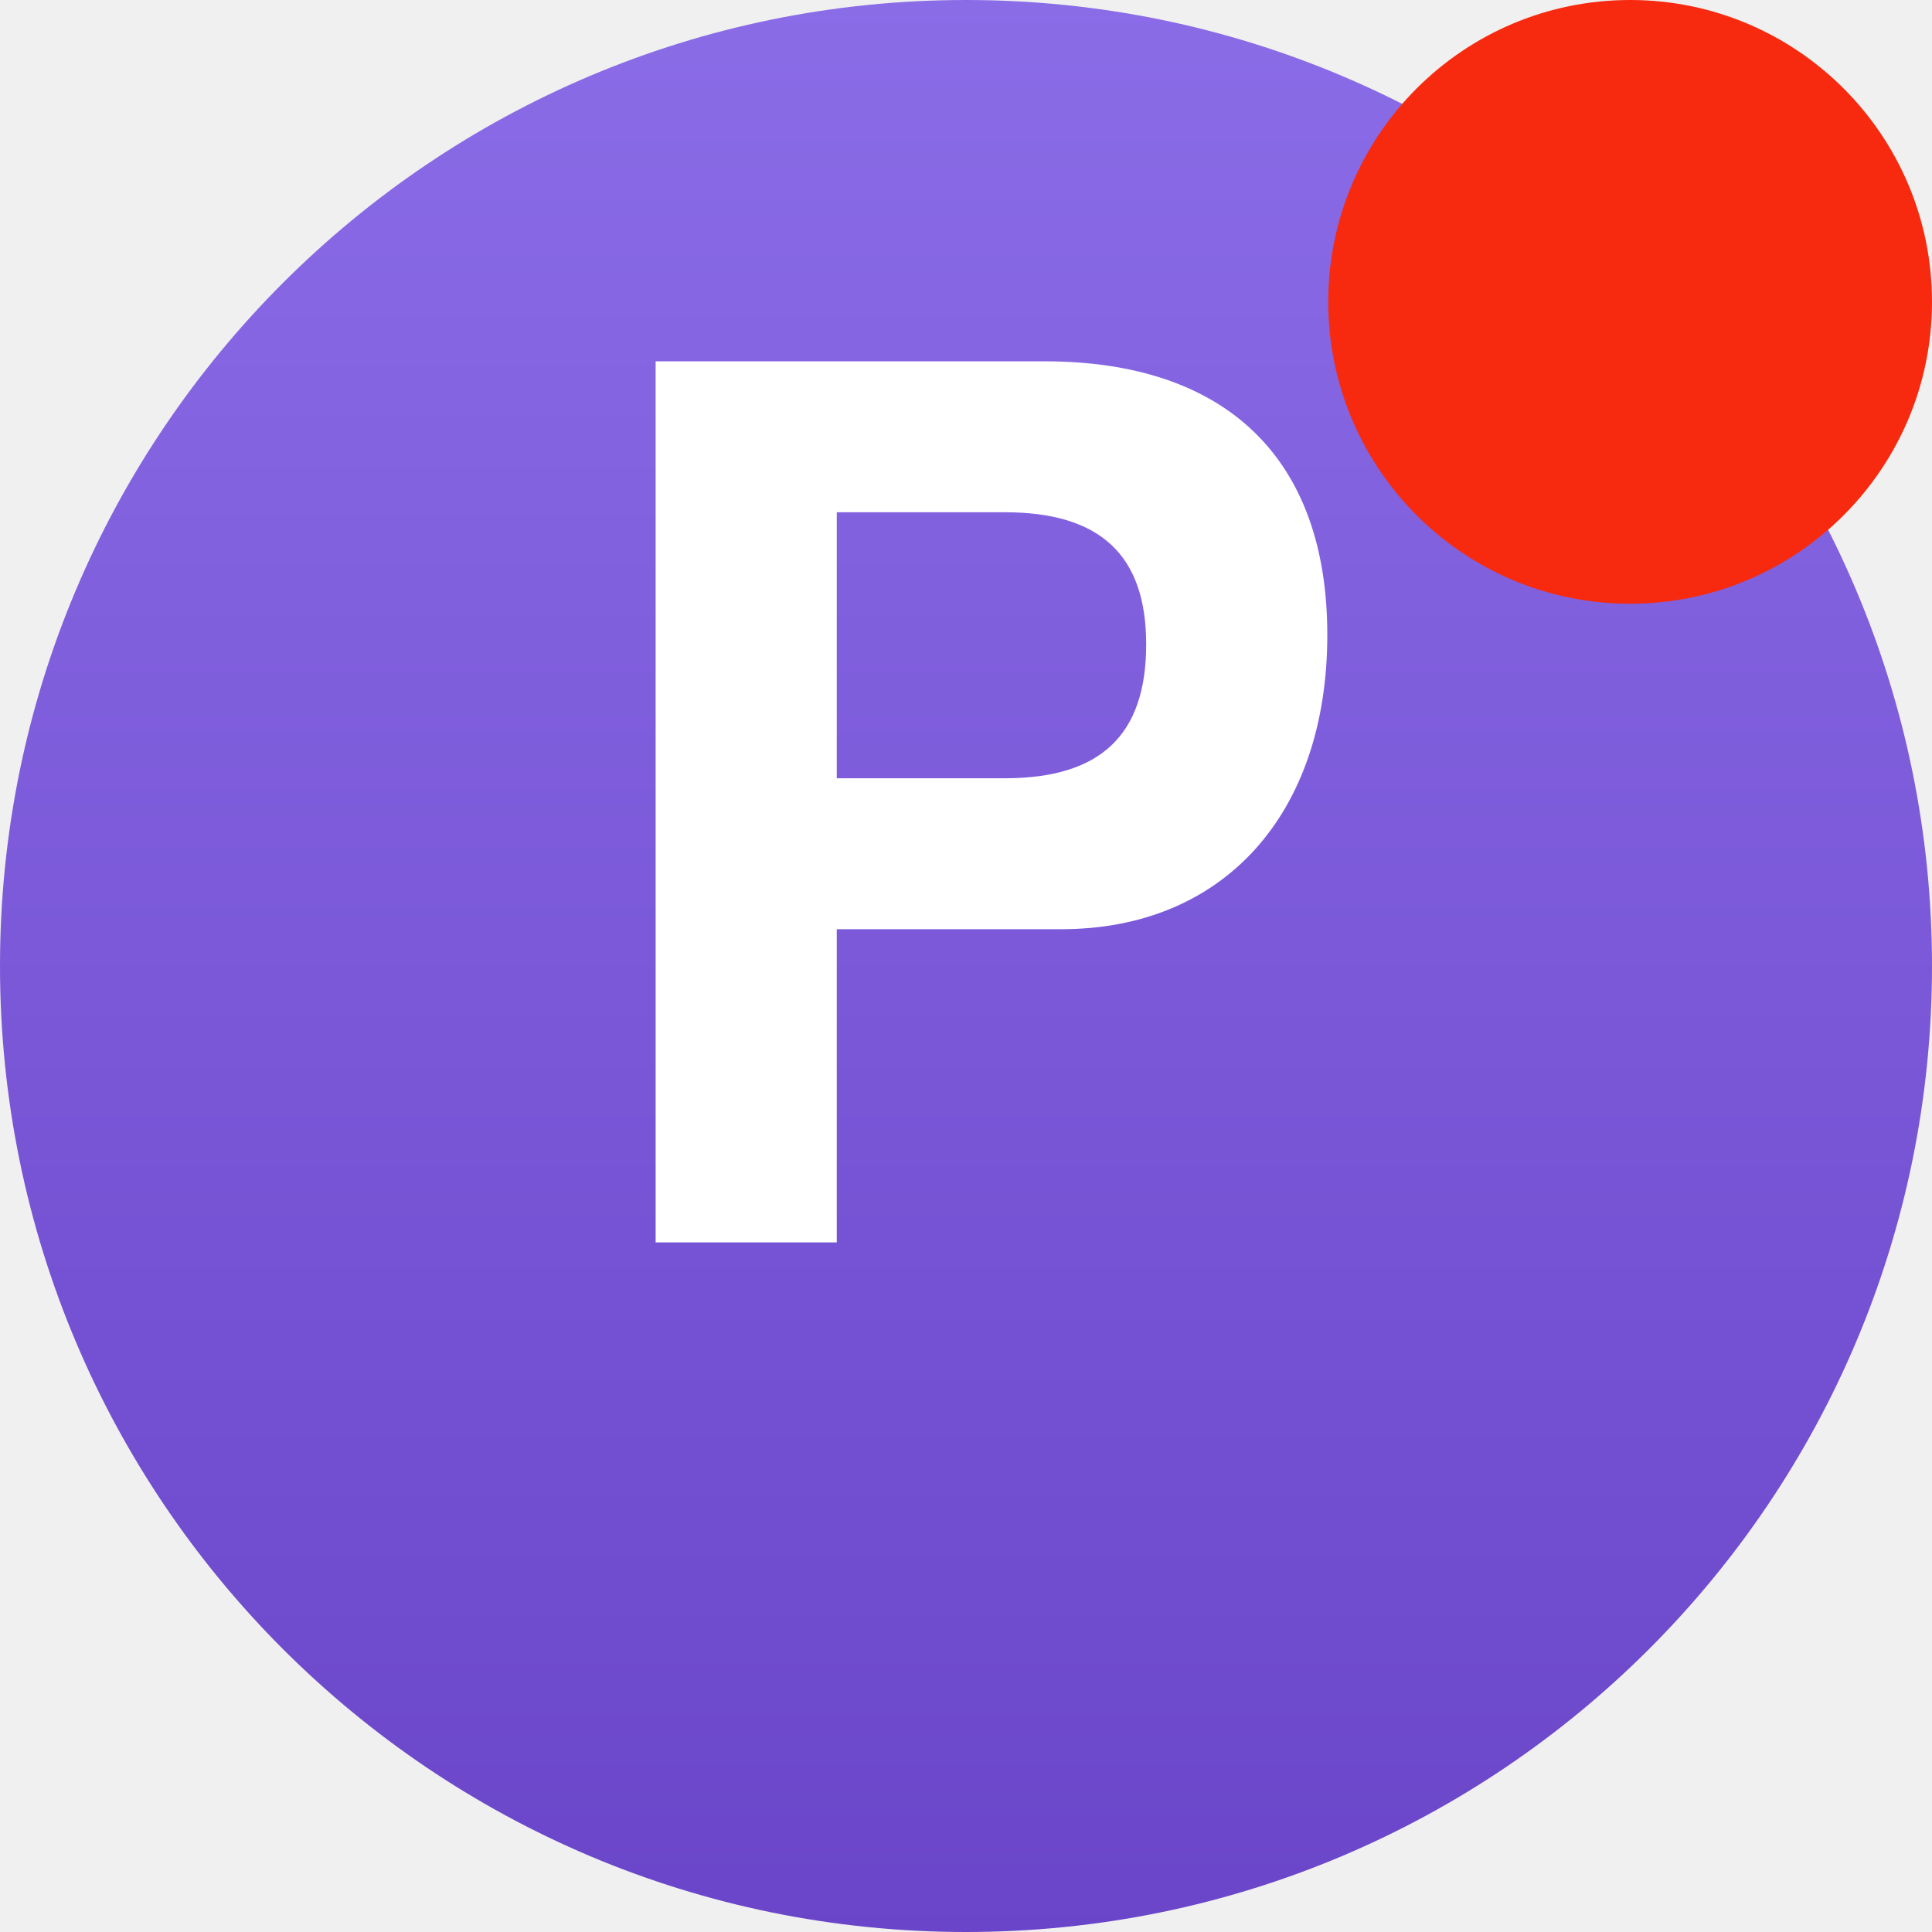
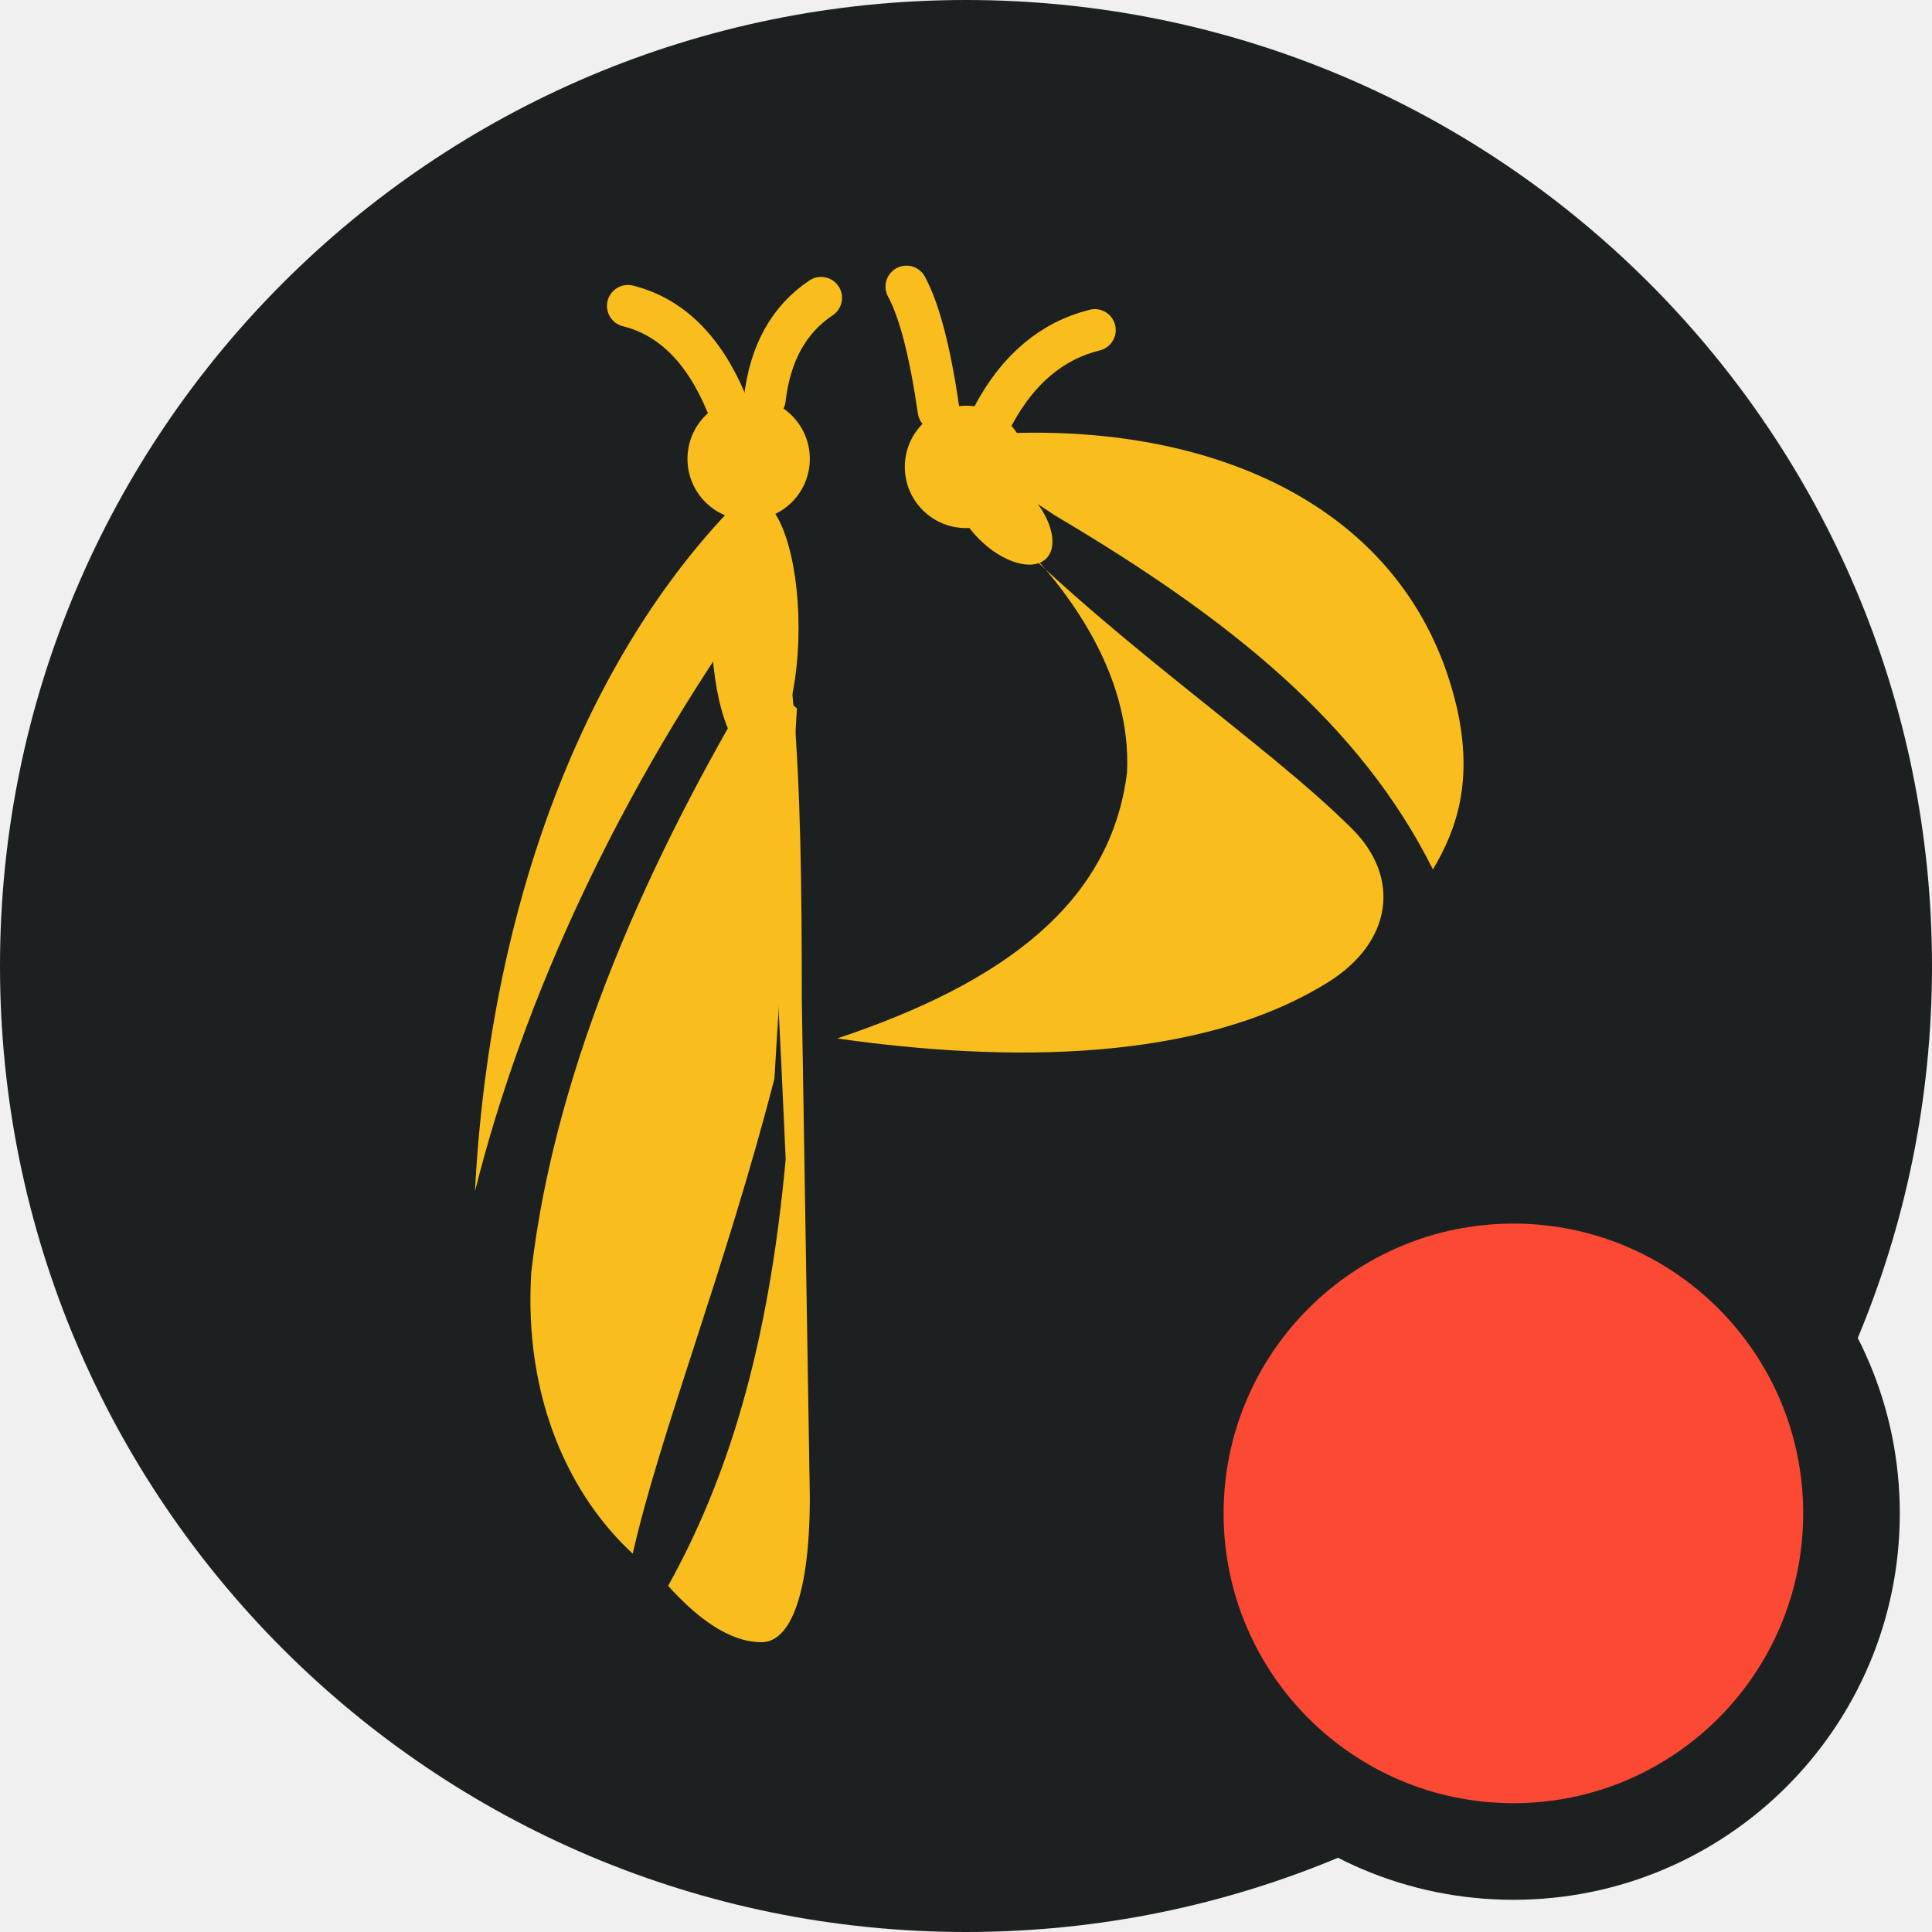
- <svg xmlns="http://www.w3.org/2000/svg" width="16" height="16" viewBox="0 0 16 16">
-   <defs>
-     <linearGradient id="a" x1="50%" x2="50%" y1="0%" y2="100%">
-       <stop offset="0%" stop-color="#8B6CE7" />
-       <stop offset="100%" stop-color="#6A45C9" />
-     </linearGradient>
-   </defs>
-   <g fill="none" fill-rule="evenodd">
-     <circle cx="8" cy="8" r="8" fill="url(#a)" fill-rule="nonzero" />
-     <text x="8" y="8" fill="#FFF" font-family="Helvetica, Arial, sans-serif" font-size="10" font-weight="bold" text-anchor="middle" dominant-baseline="central">P</text>
-     <circle cx="13.5" cy="2.5" r="2.5" fill="#F72A0F" />
+ <svg xmlns="http://www.w3.org/2000/svg" viewBox="0 0 120 120">
+   <circle cx="60" cy="60" r="60" fill="#1d2021" />
+   <g transform="translate(-3.5 0)" fill="#F9BE1E">
+     <g fill="none" stroke="#F9BE1E" stroke-width="2.6" stroke-linecap="round">
+       <path d="M48.6 25 Q46.5 20 42.5 19" />
+       <path d="M51 24.8 Q51.5 20.5 54.5 18.5" />
+       <path d="M61.8 25.5 Q61 20 59.8 17.8" />
+       <path d="M65.2 25.8 Q67.5 21.5 71.5 20.5" />
+     </g>
+     <circle cx="50" cy="28.5" r="3.8" />
+     <ellipse cx="50.4" cy="39" rx="2.7" ry="8" />
+     <ellipse cx="65.8" cy="32" rx="2.1" ry="3.8" transform="rotate(-45 65.8 32)" />
+     <circle cx="63.5" cy="29" r="3.8" />
+     <path d="M49.5 31 C40.5 40 34 55 33 74 C36 62 42 49 50.6 37 Z" />
+     <path d="M50.6 42 C44 53 38 66 36.5 79 C36 87 39 93 42.8 96.5 C44.5 89 48.5 79 51.6 67 L53 44 Z" />
+     <path d="M50 30 C53 38 53.3 48 53.3 62 L53.8 93 C53.8 99 52.6 102 50.8 102 C48.8 102 46.8 100.5 45 98.5 C48.6 92 51.2 84 52.3 72 C51.6 56 50.8 44 50 30 Z" />
+     <path d="M64.5 27 C78 26 91 31 94 44 C95 48.5 94 51.5 92.5 54 C88 45 80 38.5 69 32 C67.5 31 66 30 64.5 29 Z" />
+     <path d="M64 31 C72 39.5 82 46 87.5 51.5 C90.5 54.5 90 58.5 86 61 C78 66 66 66 55.5 64.5 C66 61 72.5 56 73.5 48 C73.8 42 70 36 64 31 Z" />
  </g>
+   <circle cx="94" cy="94" r="24" fill="#1d2021" />
+   <circle cx="94" cy="94" r="18" fill="#fb4934" />
</svg>
